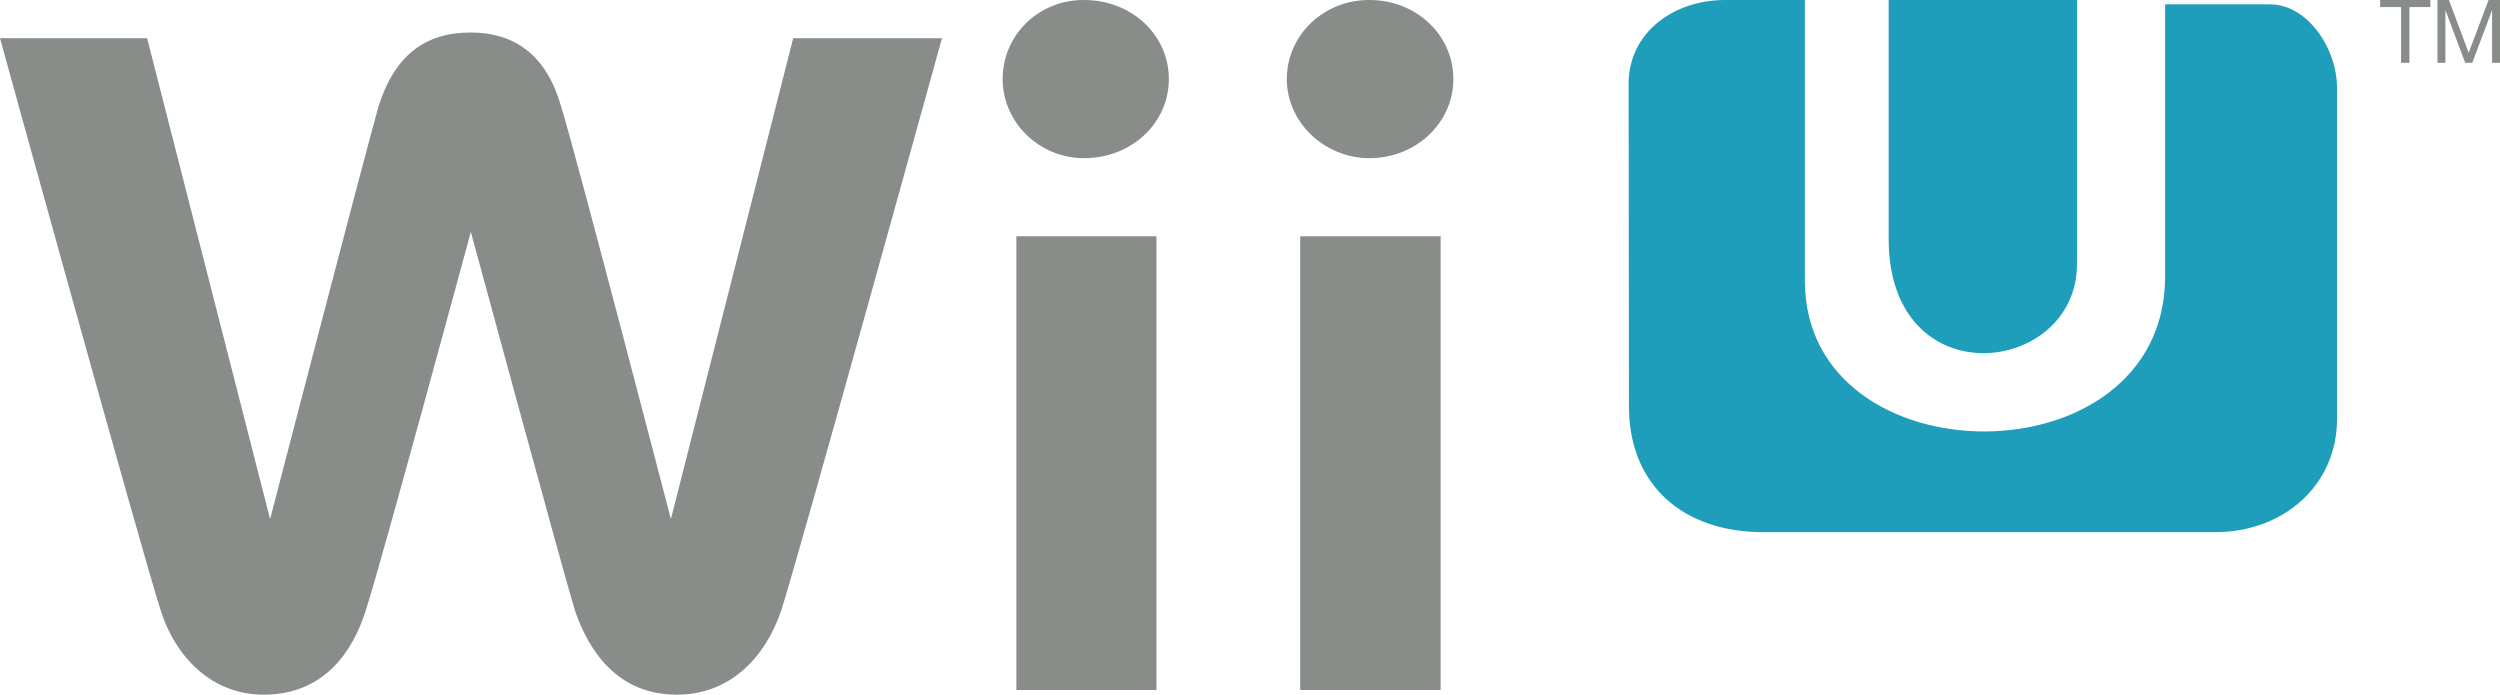
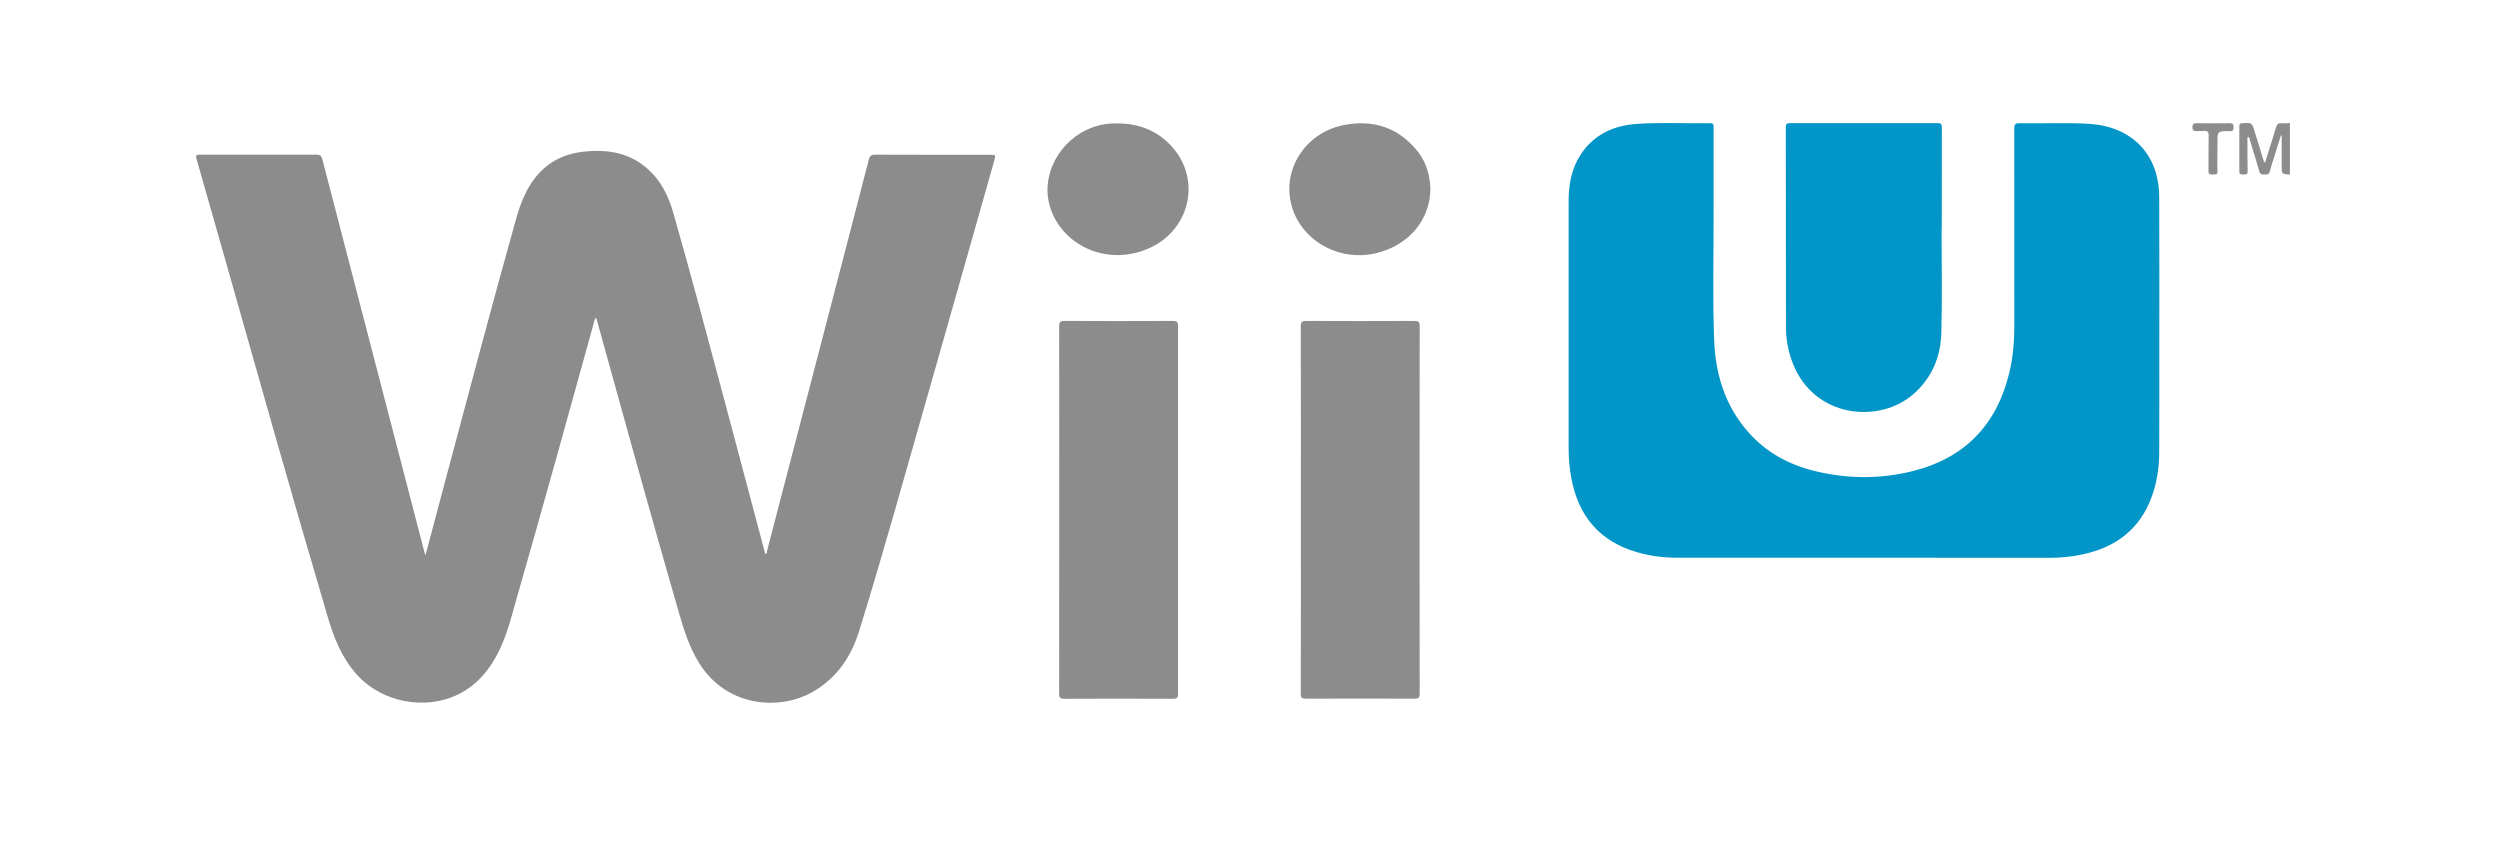
- <svg xmlns="http://www.w3.org/2000/svg" viewBox="0 0 398 110.593">
-   <g fill="#898d89">
-     <path d="M378.918 1.12V0h7.994v1.12h-3.332v8.876h-1.33V1.12h-3.332zM389.866 0l3.149 8.4 3.164-8.4H398v9.996h-1.26V1.68h-.028l-3.122 8.316h-1.134l-3.122-8.316h-.028v8.316h-1.26V0h1.82z" />
-   </g>
-   <g fill="#1f9ebb">
-     <path d="M300.675 38.038c0 25.394 29.982 21.766 29.982 4.001V0h-29.982v38.038z" />
-     <path d="M259.329 64.712c0 12.537 8.643 20.006 21.34 20.006h72.021c10.723 0 19.366-7.362 19.366-18.032V14.031c0-6.402-4.748-13.337-10.67-13.337h-16.698v43.319c0 32.916-57.35 32.65-57.35.694V0h-12.697c-8.269 0-15.365 5.228-15.365 13.337l.053 51.375z" />
-   </g>
-   <g fill="#898d89">
-     <path d="M159.62 12.591c0 6.829 5.762 12.59 12.964 12.59 7.576 0 13.497-5.602 13.497-12.59 0-7.042-5.922-12.59-13.497-12.59-7.202-.054-12.964 5.548-12.964 12.59zM184.107 109.846V37.611h-22.3v72.235h22.3zM204.86 12.591c0 6.829 5.922 12.59 13.177 12.59 7.362 0 13.337-5.602 13.337-12.59 0-7.042-5.922-12.59-13.337-12.59-7.255-.054-13.177 5.548-13.177 12.59zM229.347 109.846V37.611h-22.353v72.235h22.353zM126.277 6.082l-19.472 76.556S91.867 25.181 89.307 16.859C86.959 8.75 81.944 5.175 74.902 5.175c-7.202 0-12.057 3.628-14.618 11.683-2.347 8.269-17.285 65.779-17.285 65.779L23.42 6.082H0s22.513 81.624 25.608 91.173c2.347 7.362 8.109 13.337 16.378 13.337 9.71 0 14.244-7.042 16.218-13.337 2.187-6.509 16.752-60.338 16.752-60.338S89.573 90.8 91.547 97.256c2.187 6.295 6.669 13.337 16.218 13.337 8.482 0 14.031-5.922 16.592-13.337 3.041-9.549 25.608-91.173 25.608-91.173l-23.688-.001z" />
-   </g>
+ <svg xmlns="http://www.w3.org/2000/svg" width="2363" height="800" style="enable-background:new 0 0 2363 800" xml:space="preserve">
+   <path style="fill:#8c8c8c" d="M2363 136.1c-9.3-.9-9.3-.9-9.3-10.7V91c-.3-.1-.6-.1-.9-.2-2.5 8.3-5.1 16.7-7.6 25-1.7 5.5-3.6 10.9-4.9 16.5-1 4.4-4.1 3.3-6.9 3.5-2.9.3-4.2-.9-5-3.8-3.3-11.7-6.8-23.4-10.3-35-.5-1.6-.5-3.4-2-4.6-1.7.9-1 2.5-1 3.7 0 12-.1 24 .2 36 .1 3.3-1.2 3.9-4 3.7-2.4-.2-5.4.9-5.4-3.5.1-17.4.1-34.8 0-52.2 0-2.5 1.1-3.2 3.5-3.3 10.8-.7 10.7-.8 13.8 9.6 3.5 11.8 7.2 23.6 10.8 35.5 1.9-.4 1.6-2 2-3.2 3.8-12.5 7.8-24.9 11.4-37.4 1-3.5 2.6-4.8 6.2-4.5 3.1.3 6.2-.1 9.4-.2v59.5zM258.8 574.3c6.3-24.2 12.2-47 18.2-69.9 27.7-105.5 54.9-211.1 83.8-316.3 3-11.1 6.6-22 11.8-32.3 13.2-26.3 33.8-42.5 63.4-46.1 27.1-3.3 52.6.5 73.7 19.7 14.8 13.4 23.2 30.8 28.6 49.6 20.9 74.2 40.1 148.8 59.7 223.3 14.8 56.4 29.4 112.8 44.1 169.1.1.3.3.6.5 1 2.1-.2 1.4-2.1 1.7-3.2 24-93.9 47.9-187.7 71.9-281.6 14.4-56.3 28.8-112.6 43-168.9 1.1-4.3 2.7-5.7 7.3-5.7 43 .2 86 .1 129.1.1 7.1 0 7 0 5.1 7-25.1 90.3-50.1 180.7-75.4 271-25.2 89.9-49.7 180.1-76.8 269.5-9.1 29.9-25.4 55-53.2 70.9-37.7 21.5-96.9 17-127.7-33.7-11-18.1-17.1-38-22.8-58.1-31.6-111.6-61.9-223.6-92.3-335.6-.3-1.2-.7-2.3-1.2-3.8-2.1 3.2-2.4 6.5-3.3 9.6-28.1 103.4-56.1 206.8-85.2 310-6.1 21.6-11 43.5-20.8 63.9-10.3 21.4-24.4 39.2-46.1 50.2-37.5 18.9-86.4 9-114.2-22.4-17-19.2-26-42.1-33-66.2-40.3-139-78.8-278.5-117.6-418C20.9 191 10.8 154.4.5 117.9c-1.2-4.2-.3-4.9 3.8-4.9 43.9.1 87.8.1 131.7 0 4.2 0 5.5 1.5 6.5 5.3C173.7 241 205 363.7 236.3 486.4c7 27.5 14 54.9 21 82.4.3 1.4.7 2.7 1.5 5.5z" transform="matrix(.83753 0 0 .82141 185.335 53.382)" />
+   <path style="fill:#0196c7" d="M1887.1 576.8h-215.2c-15.5 0-30.9-1.9-45.9-6.4-42.3-12.5-65.7-41.7-73.8-84.2-2.2-11.7-3.2-23.5-3.2-35.3V166.2c0-19.1 3.3-37.5 13.9-53.8 15-23 37.4-33.2 63.9-34.9 27.3-1.8 54.7-.3 82-.7 4.2-.1 3.8 2.3 3.8 5 0 32.6-.1 65.1 0 97.7.2 49.3-1.3 98.6.7 147.8 1.5 38.8 12.4 74.8 38.4 104.9 20 23.2 45.5 37.4 75 44.8 37 9.2 74.2 9.5 111.1 0 59.4-15.4 94.7-54.2 108.6-113.4 4.2-17.9 5.6-36.1 5.6-54.4-.1-75.4 0-150.8-.1-226.2 0-5.1 1.4-6.3 6.3-6.2 25.9.5 51.9-.9 77.8.7 48.7 2.9 79.2 35 79.5 83.9.3 59.7.1 119.5.1 179.2 0 38.7.1 77.3-.1 116-.1 17.3-2.7 34.4-8.7 50.7-13.3 36.7-40.2 57.4-77.5 65.6-12.4 2.8-25.1 4-37.8 4-68.2-.1-136.3-.1-204.4-.1z" transform="matrix(.83753 0 0 .82141 185.335 53.382)" />
+   <path style="fill:#8c8c8c" d="M974.1 521.1c0-70.2.1-140.3-.1-210.5 0-5 1.3-6.3 6.3-6.3 40.7.2 81.5.2 122.2 0 4.7 0 5.7 1.4 5.7 5.9-.1 141-.1 282.1 0 423.1 0 4.6-1.2 5.8-5.8 5.8-40.9-.2-81.8-.2-122.7 0-4.7 0-5.7-1.4-5.7-5.9.1-70.7.1-141.4.1-212.1zM1246.8 521.1c0-70.2.1-140.3-.1-210.5 0-5.1 1.3-6.3 6.3-6.3 40.6.2 81.1.2 121.7 0 4.5 0 6.2.7 6.2 5.8-.2 141-.1 282.1 0 423.1 0 4.6-1.2 5.8-5.8 5.8-40.9-.2-81.8-.2-122.7 0-4.8 0-5.7-1.4-5.7-5.9.2-70.6.1-141.3.1-212z" transform="matrix(.83753 0 0 .82141 185.335 53.382)" />
+   <path style="fill:#0196c7" d="M1969.9 200.3c0 39.3.8 78.7-.3 118-.7 27-10.4 51.1-30.9 69.7-38.8 35.2-112.9 28.3-136.9-35.4-4.9-13-7.4-26.5-7.5-40.3-.1-77-.1-153.9-.2-230.9 0-3.6 1-4.7 4.6-4.7 55.5.1 111.1.1 166.6 0 4 0 4.9 1.2 4.9 5-.1 39.5-.1 79-.1 118.6h-.2z" transform="matrix(.83753 0 0 .82141 185.335 53.382)" />
+   <path style="fill:#8c8c8c" d="M960.8 154.3c.1-40.6 32.7-74.7 71.4-77.1 28.6-1.7 53.1 6.7 71.3 29.2 29.2 36 18.5 88.8-22 111.2-39.7 22-88 9.8-110.5-27.9-6.9-11.4-9.9-23.9-10.2-35.4zM1393 152.1c-.1 36.2-24.8 65.6-61.8 74.4-37.9 9-77.5-10.7-91.8-45.9-18.3-44.8 10.2-92.9 56.3-101.8 33.4-6.5 62 3.3 83.2 30.8 9.7 12.7 13.6 27.6 14.1 42.5zM2281.2 110.9c0 7-.3 13.9.1 20.9.2 4.7-2.6 3.8-5.4 4-2.9.1-4.9 0-4.8-4 .2-13.6-.1-27.2.2-40.7.1-4.5-1.4-5.9-5.6-5.4-2.4.3-4.9-.1-7.3.1-3.4.2-5.4-.1-5.4-4.5 0-4.5 2.2-4.5 5.5-4.5 12.2.1 24.4.2 36.6 0 3.6-.1 4.3 1.3 4.3 4.6s-.7 5-4.3 4.5c-.3-.1-.7 0-1 0-12.8.1-12.8.1-12.8 12.7-.1 4-.1 8.1-.1 12.3z" transform="matrix(.83753 0 0 .82141 185.335 53.382)" />
</svg>
